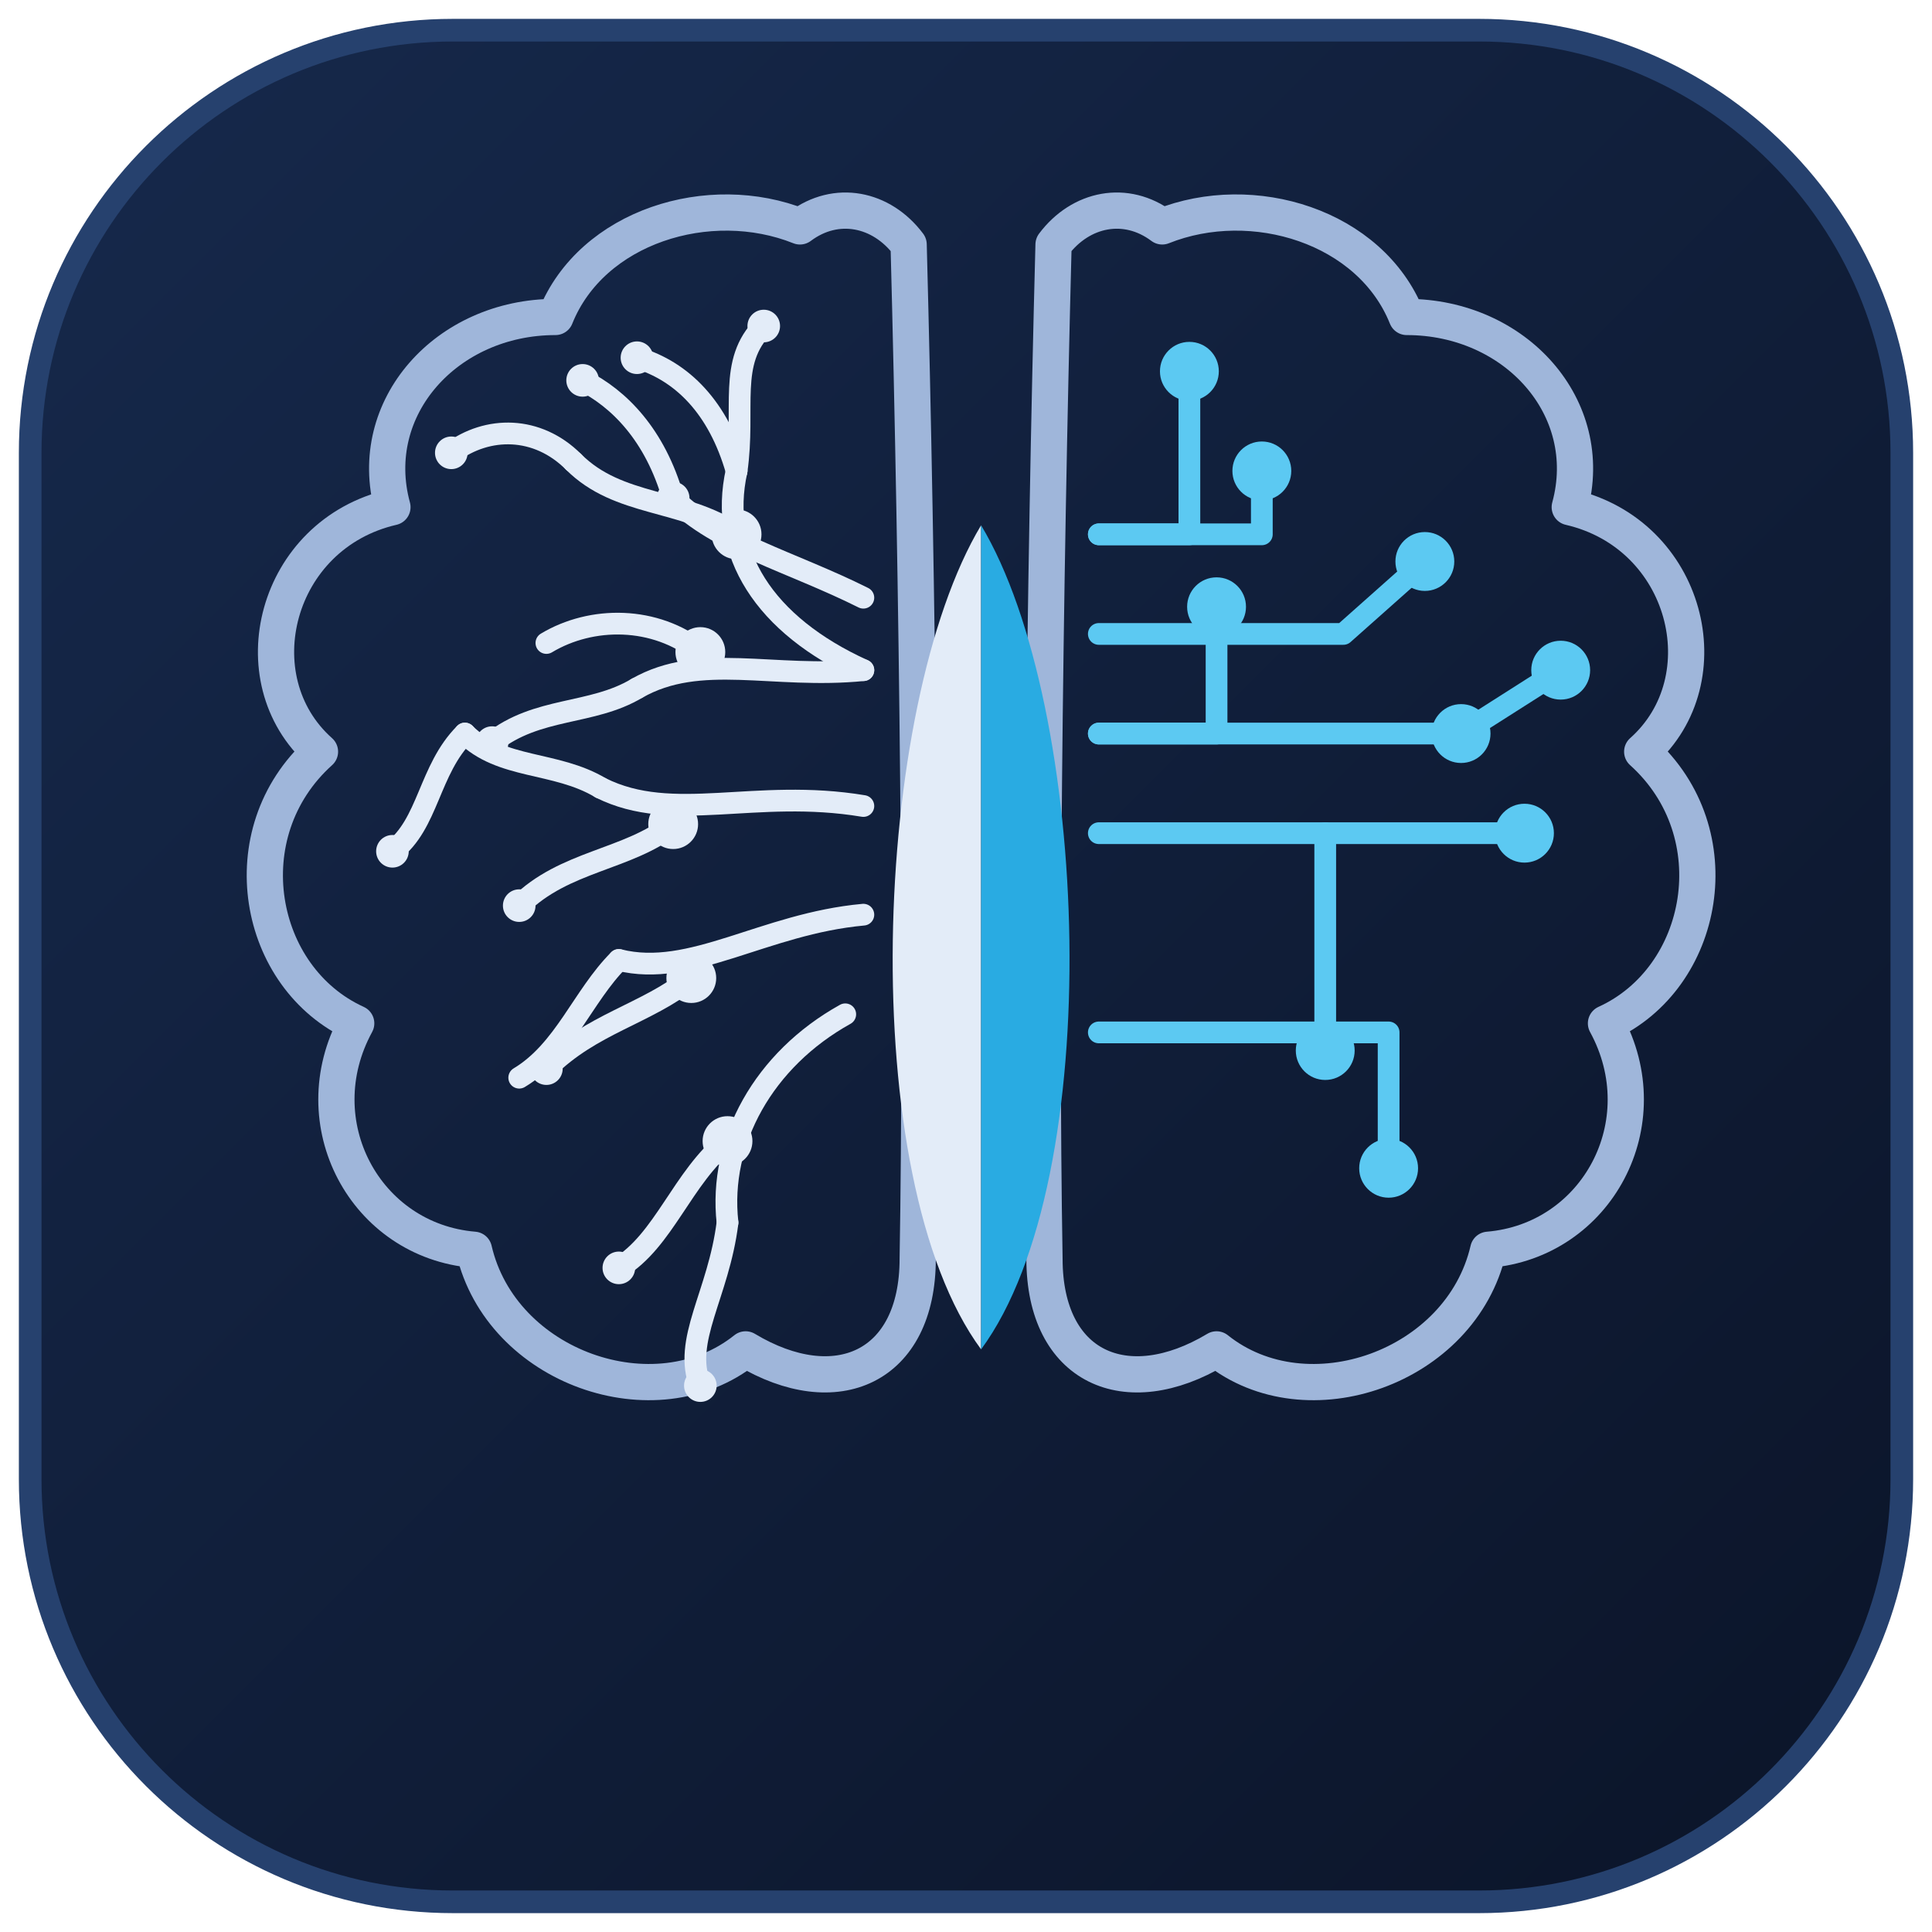
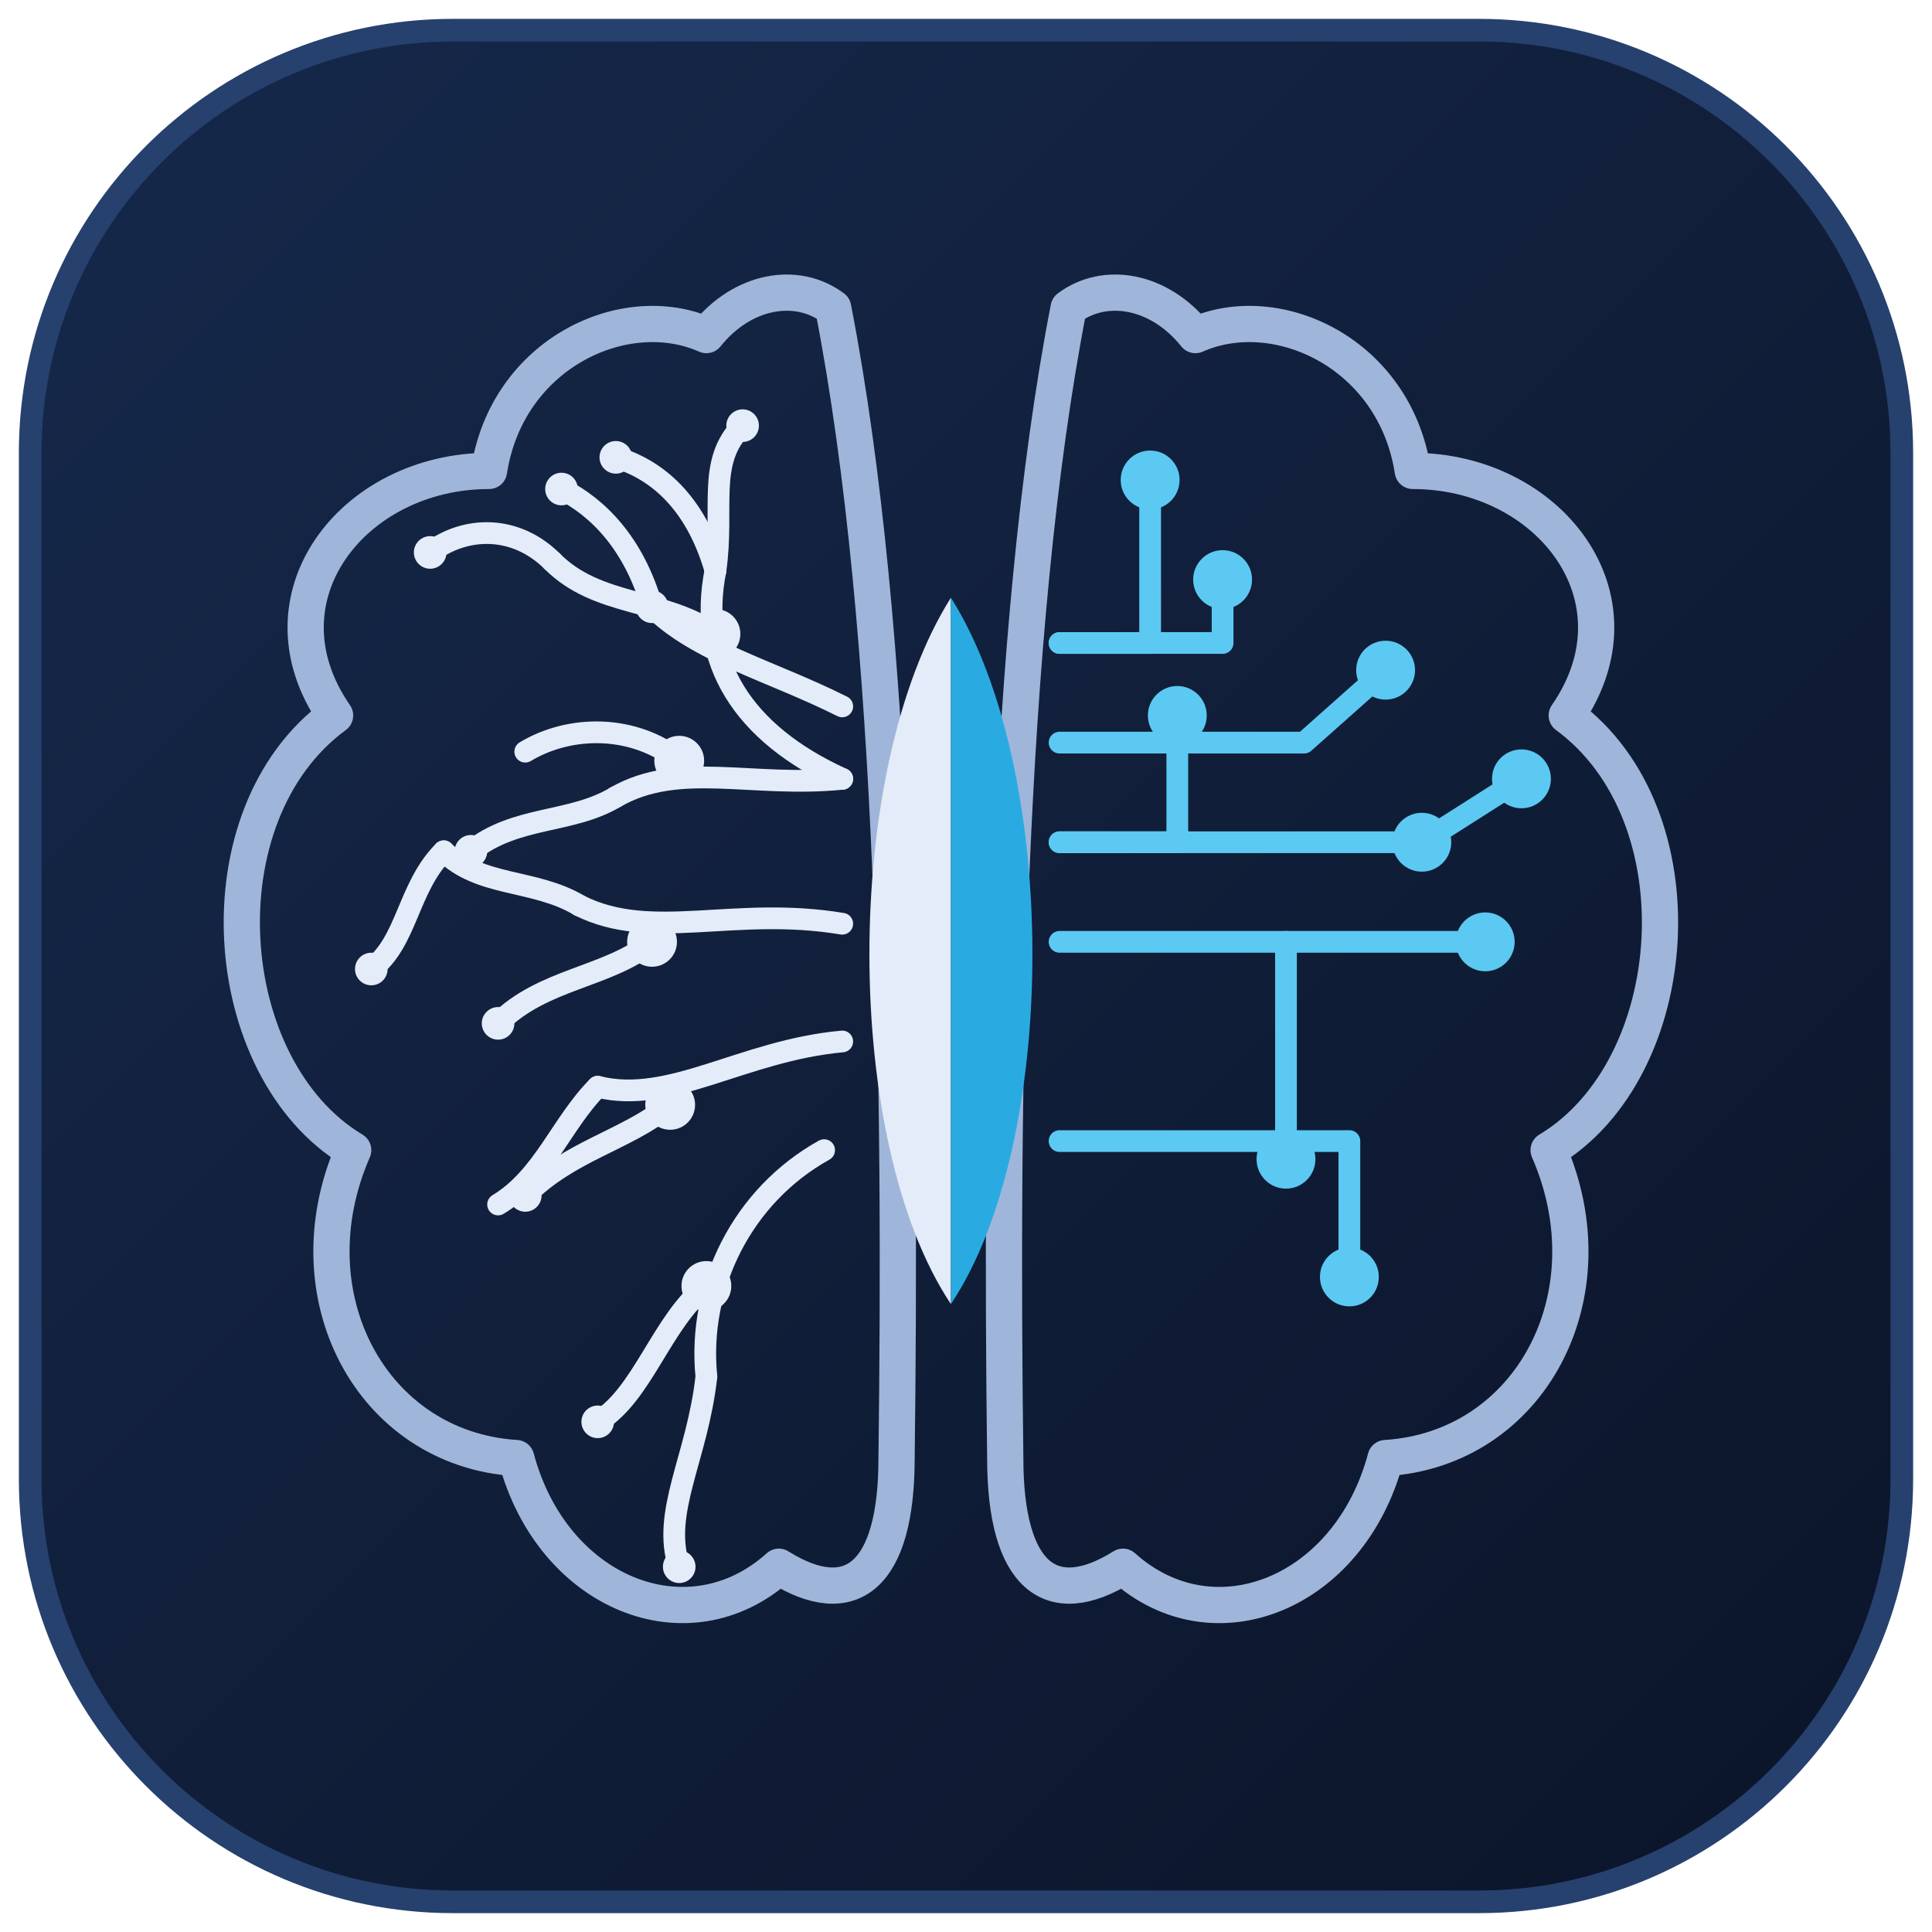
<svg xmlns="http://www.w3.org/2000/svg" width="128" height="128" viewBox="0 0 128 128" fill="none" role="img" aria-label="Thalamus logo">
  <defs>
    <linearGradient id="tile" x1="0" y1="0" x2="128" y2="128" gradientUnits="userSpaceOnUse">
      <stop stop-color="#16294C" />
      <stop offset="1" stop-color="#0B1428" />
    </linearGradient>
-     <path id="hemiL" d="M194 34 C188 26 178 24 170 30 C150 22 124 30 116 50 C92 50 74 70 80 92 C54 98 46 130 64 146 C44 164 50 196 72 206 C60 228 74 254 98 256 C104 282 138 294 158 278 C178 290 196 282 196 258 C197 200 196 110 194 34 Z" />
+     <path id="hemiL" d="M184 28 C176 22 164 24 156 34 C138 26 112 38 108 64 C78 64 56 92 74 118 C44 140 48 196 78 214 C64 246 82 280 114 282 C122 312 152 324 172 306 C188 316 198 308 198 282 C199 202 198 100 184 28 Z" />
  </defs>
  <rect x="2" y="2" width="124" height="124" rx="28" fill="url(#tile)" stroke="#26416E" stroke-width="1.5" />
-   <g transform="translate(2,6) scale(0.3)">
+   <g transform="translate(0,12) scale(0.3)">
    <use href="#hemiL" stroke="#9FB6DA" stroke-width="8" fill="none" stroke-linejoin="round" />
    <use href="#hemiL" stroke="#9FB6DA" stroke-width="8" fill="none" stroke-linejoin="round" transform="translate(420,0) scale(-1,1)" />
    <g stroke="#E3ECF8" fill="none" stroke-width="4.8" stroke-linecap="round" stroke-linejoin="round">
-       <path d="M184 128 C162 118 152 102 156 84" />
-       <path d="M156 98 C144 90 130 92 120 82" />
-       <path d="M156 84 C152 70 144 62 134 59" />
-       <path d="M184 128 C164 130 148 124 134 132" />
-       <path d="M148 124 C138 116 124 116 114 122" />
-       <path d="M134 132 C124 138 112 136 102 144" />
-       <path d="M120 82 C112 74 101 74 93 80" />
-       <path d="M184 112 C168 104 152 100 142 90" />
-       <path d="M156 84 C158 70 154 60 162 52" />
-       <path d="M142 90 C138 76 130 68 122 64" />
-       <path d="M184 158 C160 154 142 162 126 154" />
-       <path d="M142 162 C132 170 118 170 108 180" />
-       <path d="M126 154 C116 148 104 150 96 142" />
-       <path d="M96 142 C88 150 88 162 80 168" />
-       <path d="M184 182 C162 184 146 196 130 192" />
-       <path d="M146 196 C136 204 124 206 114 216" />
-       <path d="M130 192 C122 200 118 212 108 218" />
-       <path d="M180 204 C162 214 152 232 154 250" />
-       <path d="M154 232 C144 240 140 254 130 260" />
-       <path d="M154 250 C152 266 144 276 148 286" />
+       <path d="M186 132 C164 122 154 106 158 86" />
+       <path d="M158 100 C146 92 132 94 122 84" />
+       <path d="M158 86 C154 72 146 64 136 61" />
+       <path d="M186 132 C166 134 150 128 136 136" />
+       <path d="M150 128 C140 120 126 120 116 126" />
+       <path d="M136 136 C126 142 114 140 104 148" />
+       <path d="M122 84 C114 76 103 76 95 82" />
+       <path d="M186 116 C170 108 154 104 144 94" />
+       <path d="M158 86 C160 72 156 62 164 54" />
+       <path d="M144 94 C140 80 132 72 124 68" />
+       <path d="M186 164 C162 160 144 168 128 160" />
+       <path d="M144 168 C134 176 120 176 110 186" />
+       <path d="M128 160 C118 154 106 156 98 148" />
+       <path d="M98 148 C90 156 90 168 82 174" />
+       <path d="M186 190 C164 192 148 204 132 200" />
+       <path d="M148 204 C138 212 126 214 116 224" />
+       <path d="M132 200 C124 208 120 220 110 226" />
+       <path d="M182 214 C164 224 154 244 156 264" />
+       <path d="M156 244 C146 252 142 268 132 274" />
+       <path d="M156 264 C154 282 146 294 150 306" />
    </g>
    <g fill="#E3ECF8">
-       <circle cx="156" cy="98" r="5.5" />
-       <circle cx="148" cy="124" r="5.5" />
-       <circle cx="142" cy="162" r="5.5" />
-       <circle cx="146" cy="196" r="5.5" />
-       <circle cx="154" cy="232" r="5.5" />
-       <circle cx="134" cy="59" r="3.6" />
-       <circle cx="93" cy="80" r="3.6" />
-       <circle cx="102" cy="144" r="3.6" />
-       <circle cx="142" cy="90" r="3.6" />
-       <circle cx="80" cy="168" r="3.6" />
-       <circle cx="108" cy="180" r="3.6" />
-       <circle cx="114" cy="216" r="3.6" />
-       <circle cx="130" cy="260" r="3.6" />
-       <circle cx="148" cy="286" r="3.6" />
-       <circle cx="162" cy="52" r="3.6" />
-       <circle cx="122" cy="64" r="3.6" />
+       <circle cx="158" cy="100" r="5.5" />
+       <circle cx="150" cy="128" r="5.5" />
+       <circle cx="144" cy="168" r="5.5" />
+       <circle cx="148" cy="204" r="5.5" />
+       <circle cx="156" cy="244" r="5.5" />
+       <circle cx="136" cy="61" r="3.6" />
+       <circle cx="95" cy="82" r="3.6" />
+       <circle cx="104" cy="148" r="3.6" />
+       <circle cx="144" cy="94" r="3.6" />
+       <circle cx="82" cy="174" r="3.6" />
+       <circle cx="110" cy="186" r="3.6" />
+       <circle cx="116" cy="224" r="3.6" />
+       <circle cx="132" cy="274" r="3.6" />
+       <circle cx="150" cy="306" r="3.6" />
+       <circle cx="164" cy="54" r="3.6" />
+       <circle cx="124" cy="68" r="3.6" />
    </g>
    <g stroke="#5CC9F2" fill="none" stroke-width="4.8" stroke-linecap="round" stroke-linejoin="round">
-       <path d="M236 98 H256 V62" />
-       <path d="M236 98 H272 V84" />
-       <path d="M236 120 H290 L308 104" />
-       <path d="M236 142 H262 V114" />
-       <path d="M236 142 H316" />
-       <path d="M236 164 H286 V212" />
-       <path d="M236 208 H300 V238" />
-       <path d="M286 164 H330" />
-       <path d="M316 142 L338 128" />
+       <path d="M234 102 H254 V66" />
+       <path d="M234 102 H270 V88" />
+       <path d="M234 124 H288 L306 108" />
+       <path d="M234 146 H260 V118" />
+       <path d="M234 146 H314" />
+       <path d="M234 168 H284 V216" />
+       <path d="M234 212 H298 V242" />
+       <path d="M284 168 H328" />
+       <path d="M314 146 L336 132" />
    </g>
    <g fill="#5CC9F2">
-       <circle cx="256" cy="62" r="6.5" />
-       <circle cx="272" cy="84" r="6.5" />
-       <circle cx="308" cy="104" r="6.5" />
-       <circle cx="262" cy="114" r="6.5" />
-       <circle cx="316" cy="142" r="6.5" />
-       <circle cx="338" cy="128" r="6.5" />
-       <circle cx="286" cy="212" r="6.5" />
-       <circle cx="300" cy="238" r="6.5" />
-       <circle cx="330" cy="164" r="6.5" />
+       <circle cx="254" cy="66" r="6.5" />
+       <circle cx="270" cy="88" r="6.5" />
+       <circle cx="306" cy="108" r="6.5" />
+       <circle cx="260" cy="118" r="6.5" />
+       <circle cx="314" cy="146" r="6.5" />
+       <circle cx="336" cy="132" r="6.5" />
+       <circle cx="284" cy="216" r="6.5" />
+       <circle cx="298" cy="242" r="6.5" />
+       <circle cx="328" cy="168" r="6.5" />
    </g>
-     <path d="M210 96 C186 136 182 240 210 278 Z" fill="#E3ECF8" />
-     <path d="M210 96 C234 136 238 240 210 278 Z" fill="#29ABE2" />
+     <path d="M210 92 C186 130 186 212 210 248 Z" fill="#E3ECF8" />
+     <path d="M210 92 C234 130 234 212 210 248 Z" fill="#29ABE2" />
  </g>
</svg>
